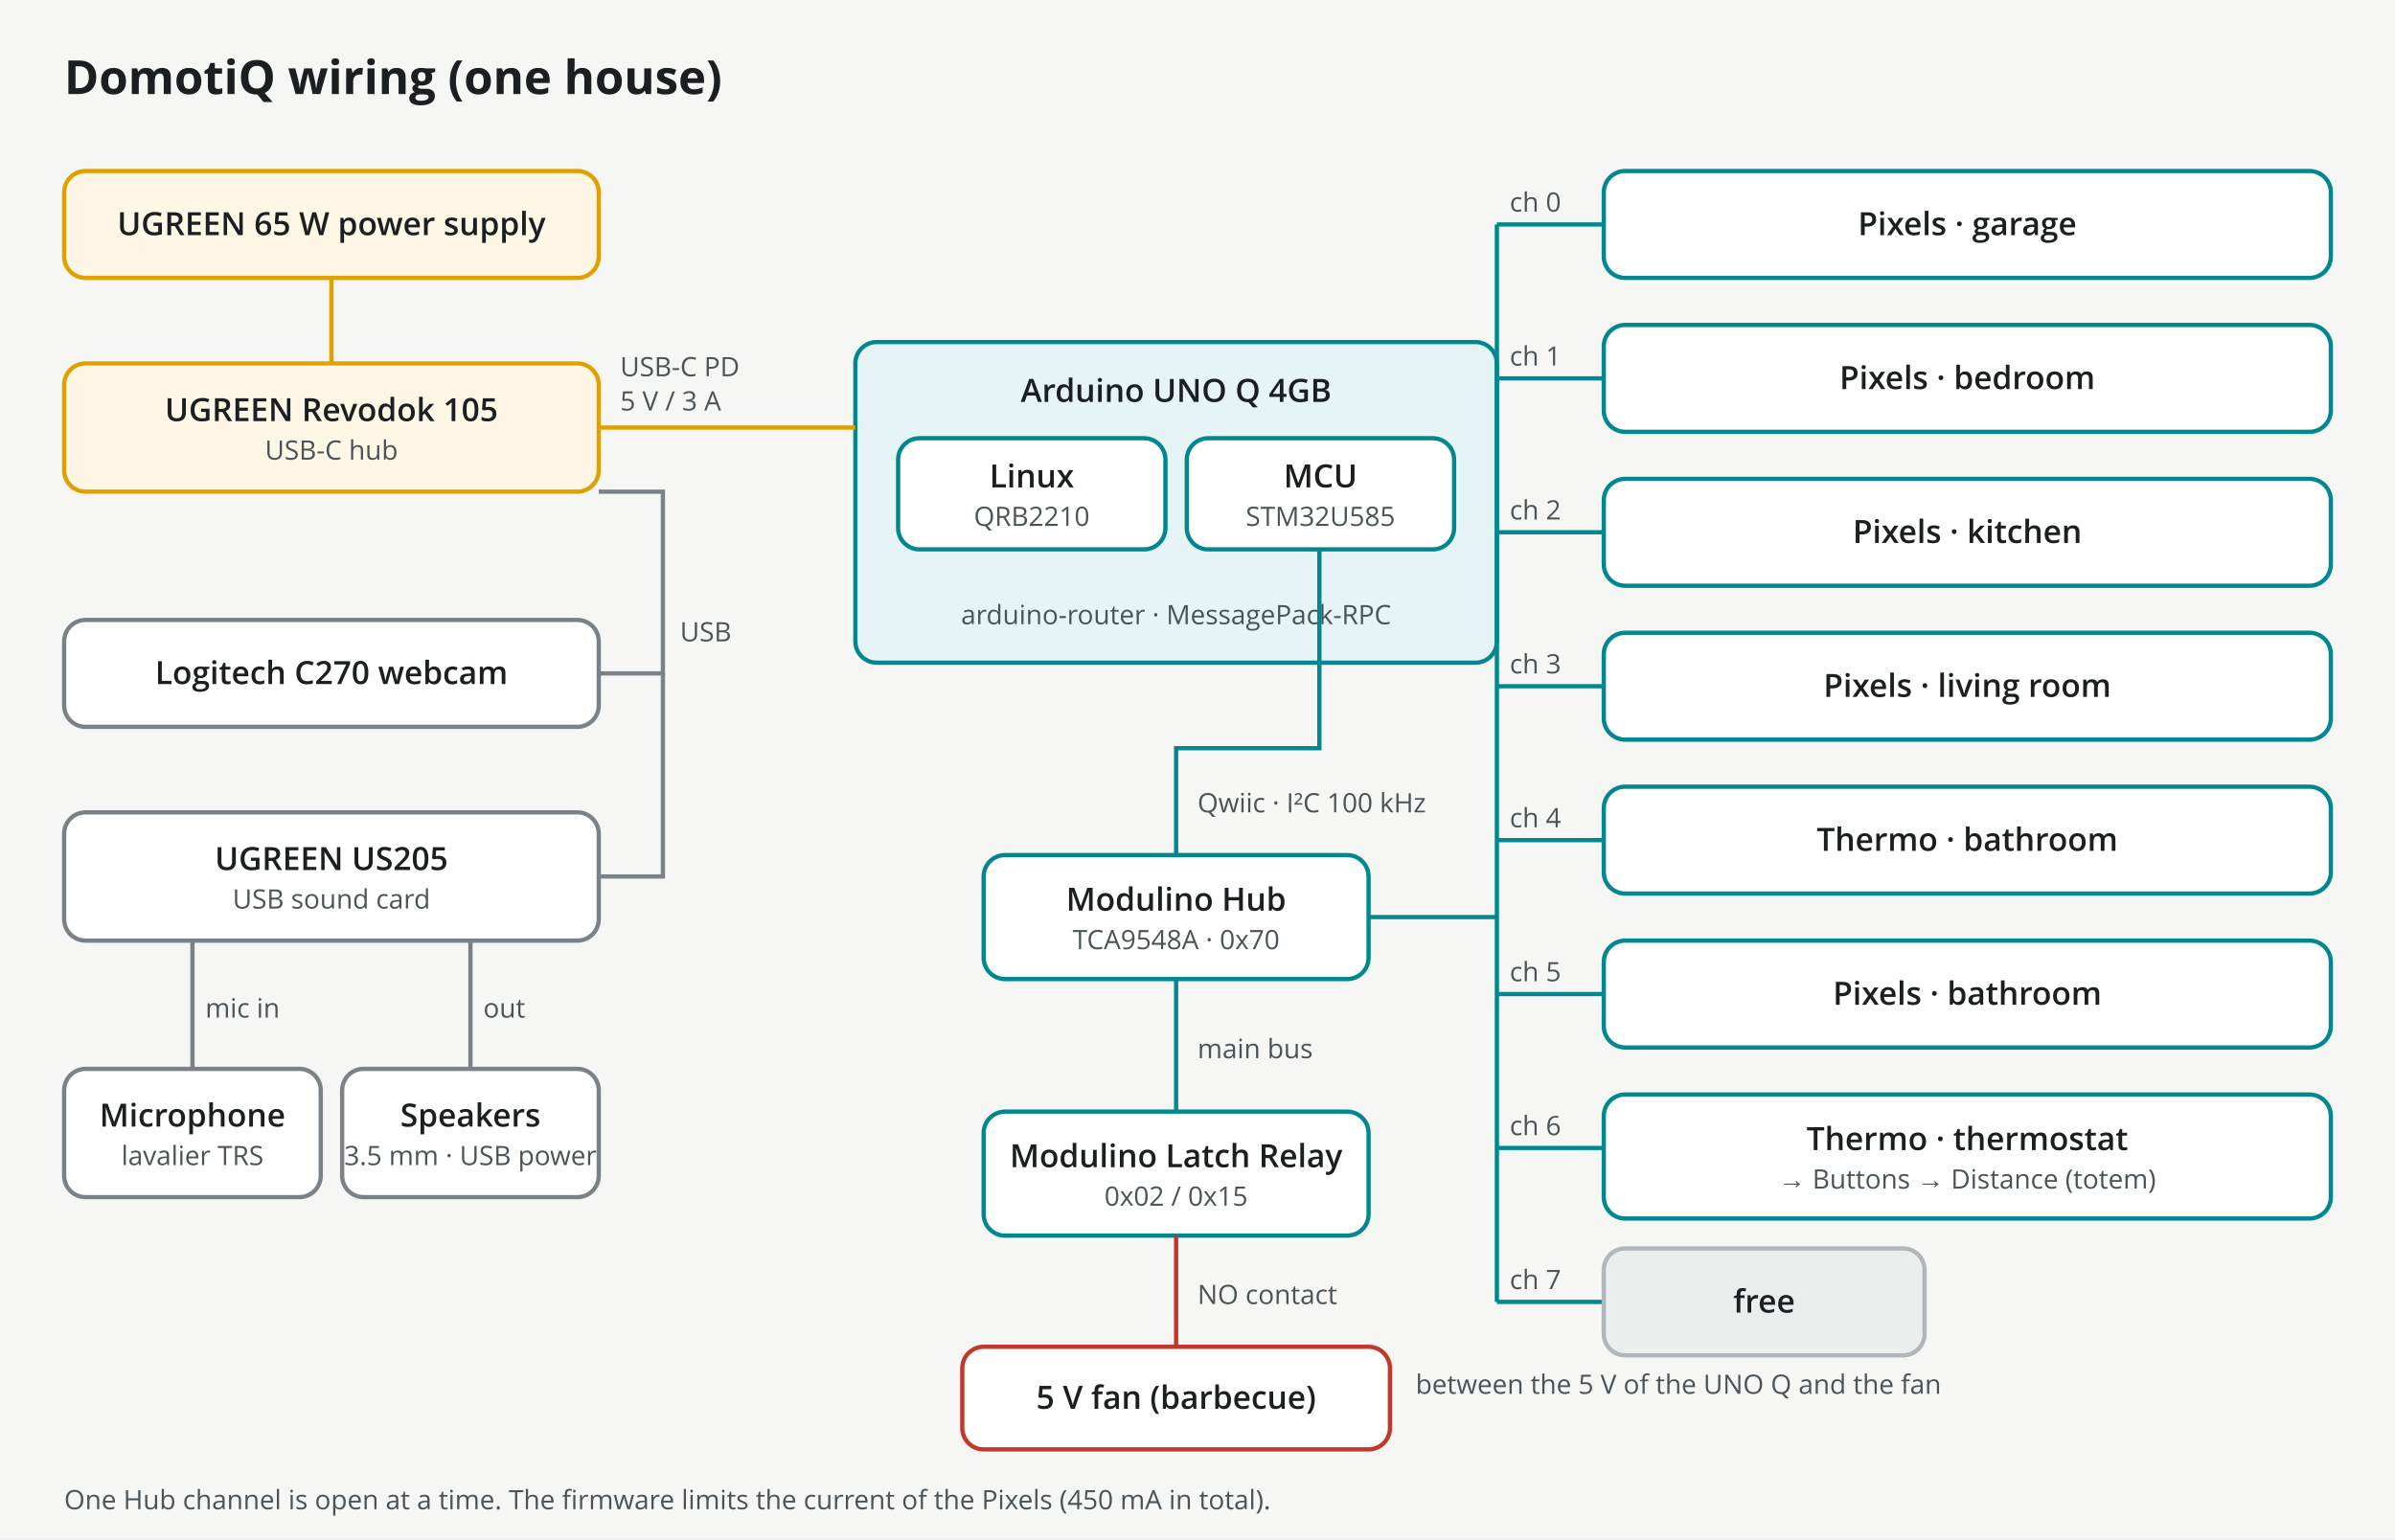
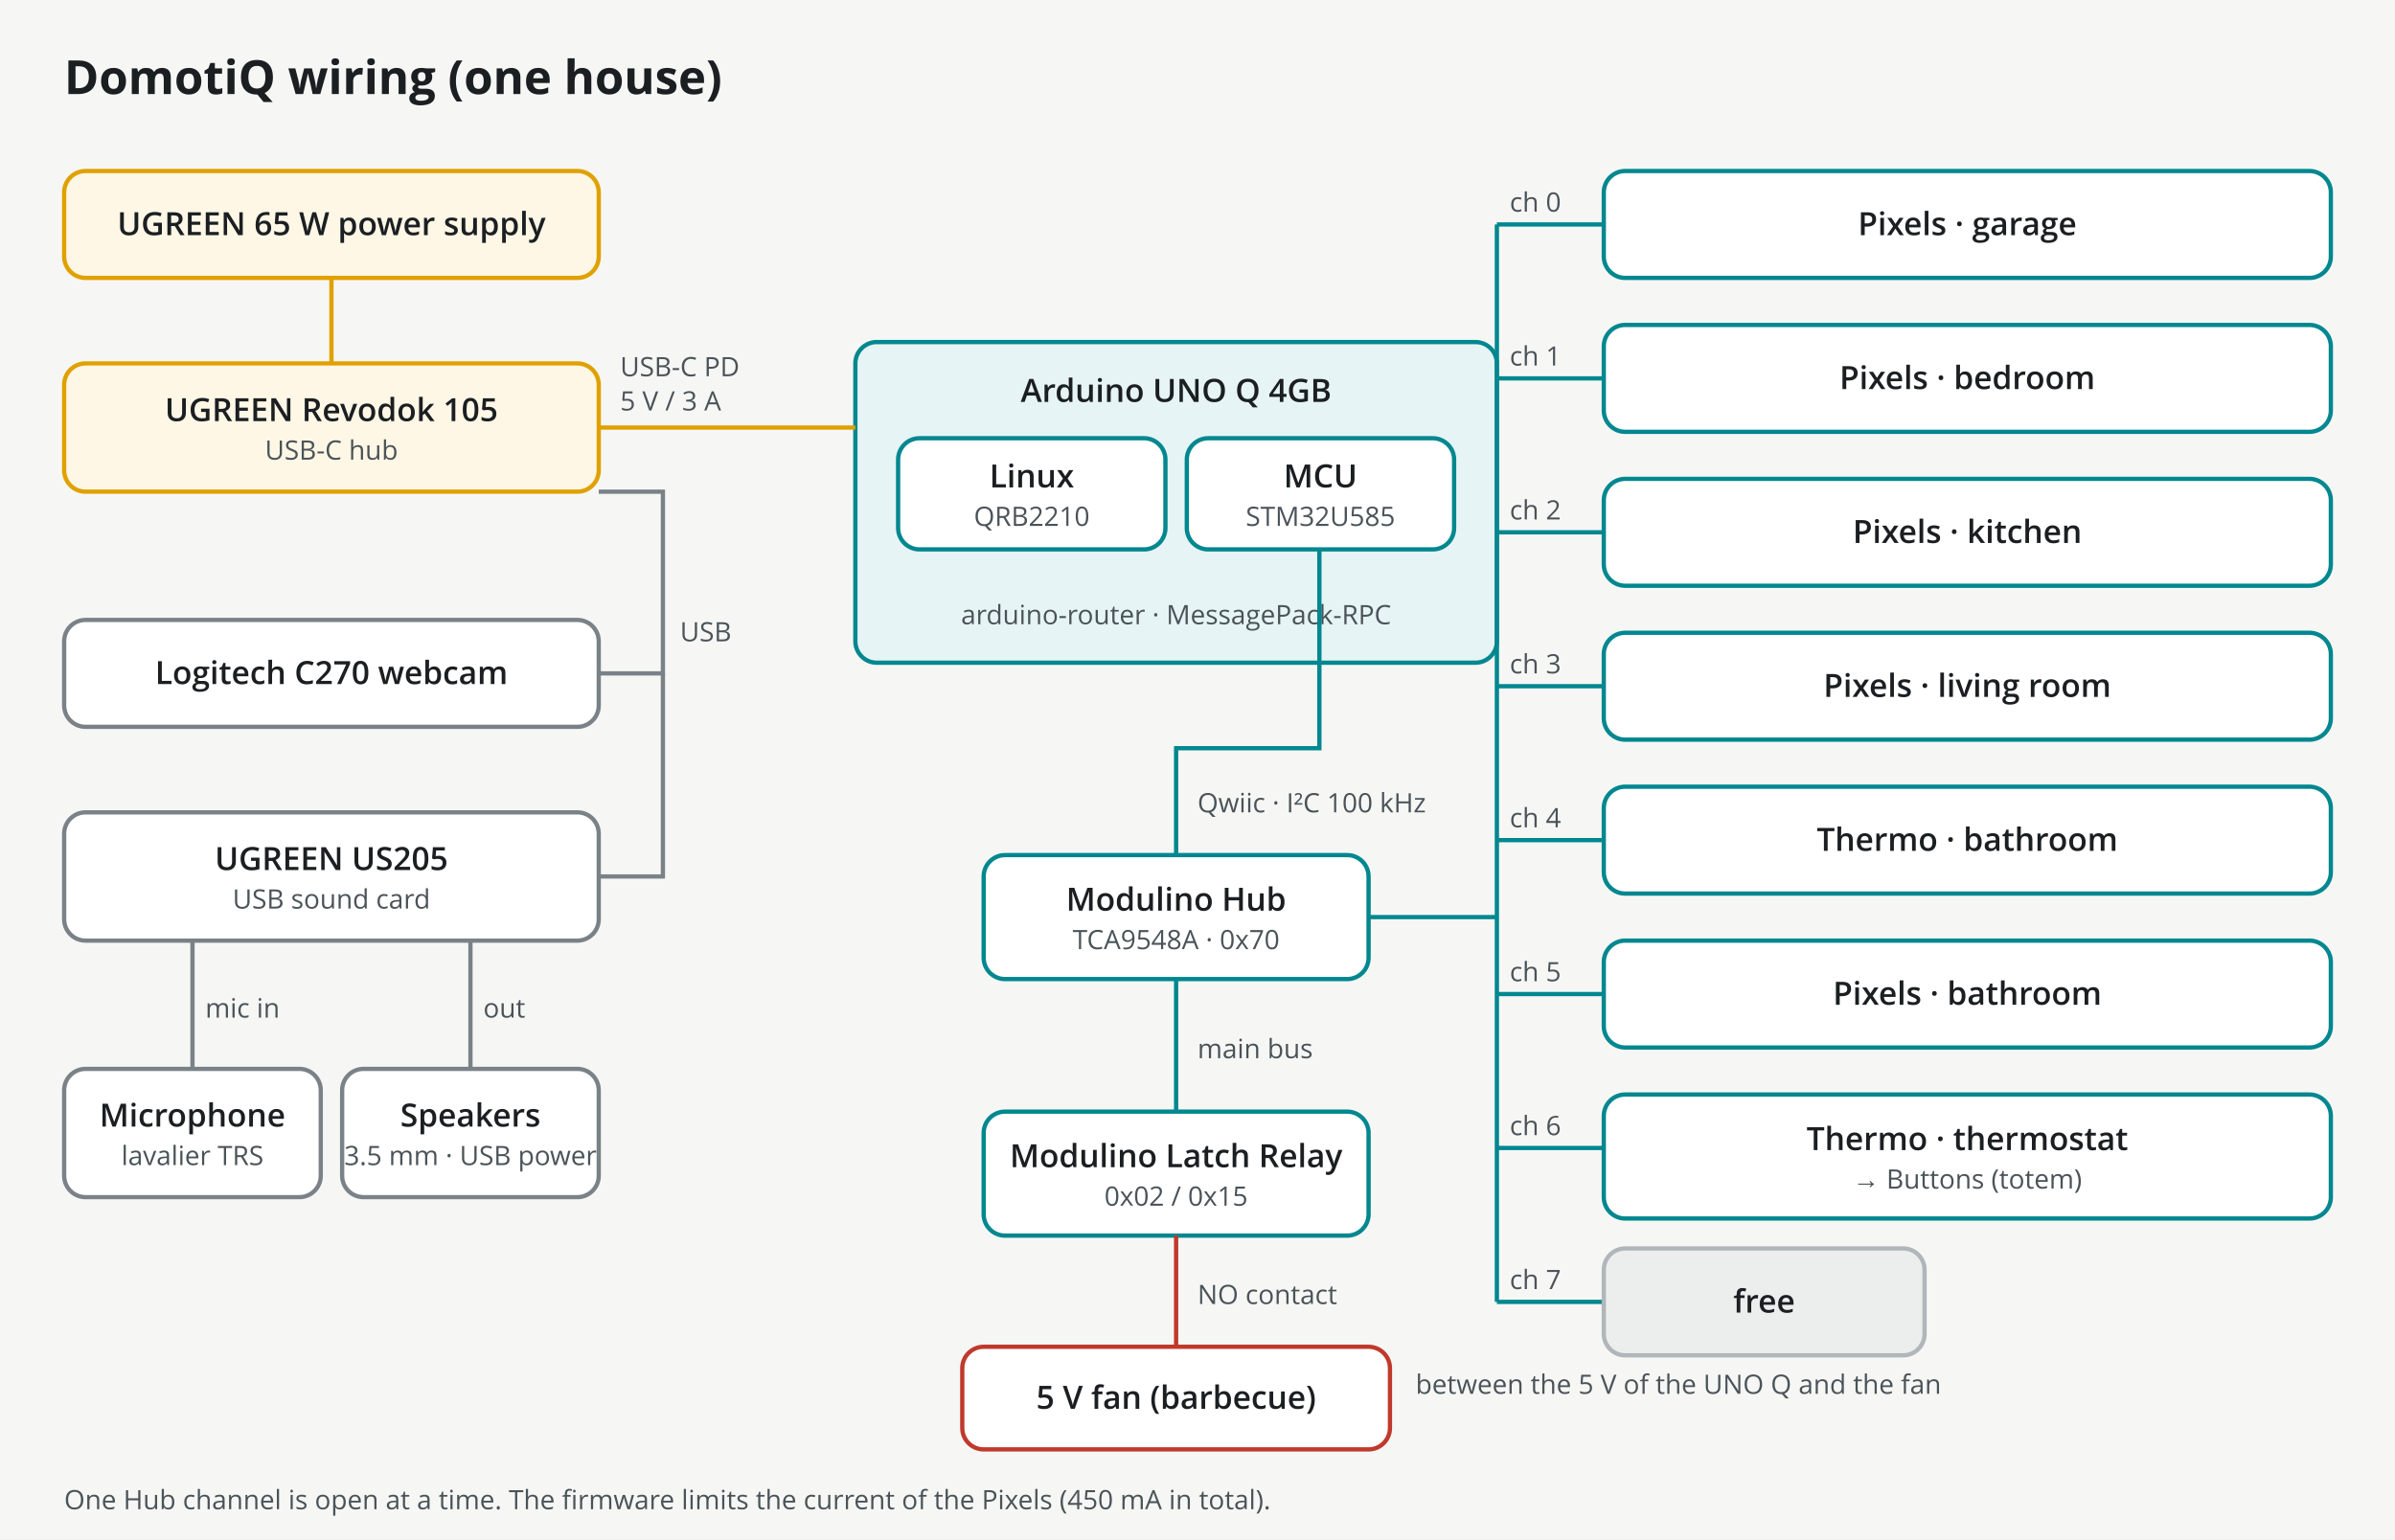
<svg xmlns="http://www.w3.org/2000/svg" viewBox="0 0 1120 720" width="1120" height="720" font-family="Open Sans, Arial, sans-serif">
  <style>.b{font-size:15px;font-weight:600;fill:#1b1f22}.s{font-size:12.5px;fill:#4a5358}.t{font-size:22px;font-weight:700;fill:#1b1f22}</style>
  <rect width="1120" height="720" fill="#f6f7f5" />
  <text x="30" y="44" class="t">DomotiQ wiring (one house)</text>
  <rect x="30" y="80" width="250" height="50" rx="10" fill="#fff7e6" stroke="#e0a100" stroke-width="2" />
  <text x="155.0" y="110.0" text-anchor="middle" class="b">UGREEN 65 W power supply</text>
  <rect x="30" y="170" width="250" height="60" rx="10" fill="#fff7e6" stroke="#e0a100" stroke-width="2" />
  <text x="155.0" y="197.0" text-anchor="middle" class="b">UGREEN Revodok 105</text>
  <text x="155.0" y="215.0" text-anchor="middle" class="s">USB-C hub</text>
  <path d="M155 130 L155 170" stroke="#e0a100" stroke-width="2" fill="none" />
  <rect x="400" y="160" width="300" height="150" rx="10" fill="#e6f4f5" stroke="#00878f" stroke-width="2" />
  <text x="550.0" y="240.0" text-anchor="middle" class="b" />
  <text x="550" y="188" text-anchor="middle" class="b">Arduino UNO Q 4GB</text>
  <rect x="420" y="205" width="125" height="52" rx="10" fill="#ffffff" stroke="#00878f" stroke-width="2" />
  <text x="482.5" y="228.0" text-anchor="middle" class="b">Linux</text>
  <text x="482.5" y="246.0" text-anchor="middle" class="s">QRB2210</text>
  <rect x="555" y="205" width="125" height="52" rx="10" fill="#ffffff" stroke="#00878f" stroke-width="2" />
  <text x="617.5" y="228.0" text-anchor="middle" class="b">MCU</text>
  <text x="617.5" y="246.0" text-anchor="middle" class="s">STM32U585</text>
  <text x="550" y="292" class="s" fill="#4a5358" text-anchor="middle">arduino-router · MessagePack-RPC</text>
  <path d="M280 200 L400 200" stroke="#e0a100" stroke-width="2" fill="none" />
  <text x="290" y="176" class="s" fill="#e0a100" text-anchor="start">USB-C PD</text>
  <text x="290" y="192" class="s" fill="#e0a100" text-anchor="start">5 V / 3 A</text>
  <rect x="30" y="290" width="250" height="50" rx="10" fill="#ffffff" stroke="#7a8288" stroke-width="2" />
  <text x="155.0" y="320.0" text-anchor="middle" class="b">Logitech C270 webcam</text>
  <rect x="30" y="380" width="250" height="60" rx="10" fill="#ffffff" stroke="#7a8288" stroke-width="2" />
  <text x="155.0" y="407.0" text-anchor="middle" class="b">UGREEN US205</text>
  <text x="155.0" y="425.0" text-anchor="middle" class="s">USB sound card</text>
  <rect x="30" y="500" width="120" height="60" rx="10" fill="#ffffff" stroke="#7a8288" stroke-width="2" />
  <text x="90.0" y="527.0" text-anchor="middle" class="b">Microphone</text>
  <text x="90.0" y="545.0" text-anchor="middle" class="s">lavalier TRS</text>
  <rect x="160" y="500" width="120" height="60" rx="10" fill="#ffffff" stroke="#7a8288" stroke-width="2" />
  <text x="220.0" y="527.0" text-anchor="middle" class="b">Speakers</text>
  <text x="220.0" y="545.0" text-anchor="middle" class="s">3.5 mm · USB power</text>
  <path d="M280 315 L310 315 L310 230 L280 230" stroke="#7a8288" stroke-width="2" fill="none" />
  <path d="M280 410 L310 410 L310 315" stroke="#7a8288" stroke-width="2" fill="none" />
  <text x="318" y="300" class="s" fill="#7a8288" text-anchor="start">USB</text>
  <path d="M90 440 L90 500" stroke="#7a8288" stroke-width="2" fill="none" />
  <text x="96" y="476" class="s" fill="#7a8288" text-anchor="start">mic in</text>
  <path d="M220 440 L220 500" stroke="#7a8288" stroke-width="2" fill="none" />
  <text x="226" y="476" class="s" fill="#7a8288" text-anchor="start">out</text>
  <path d="M617 257 L617 350 L550 350 L550 400" stroke="#00878f" stroke-width="2" fill="none" />
  <text x="560" y="380" class="s" fill="#00878f" text-anchor="start">Qwiic · I²C 100 kHz</text>
  <rect x="460" y="400" width="180" height="58" rx="10" fill="#ffffff" stroke="#00878f" stroke-width="2" />
  <text x="550.0" y="426.0" text-anchor="middle" class="b">Modulino Hub</text>
  <text x="550.0" y="444.0" text-anchor="middle" class="s">TCA9548A · 0x70</text>
  <path d="M550 458 L550 520" stroke="#00878f" stroke-width="2" fill="none" />
  <text x="560" y="495" class="s" fill="#00878f" text-anchor="start">main bus</text>
  <rect x="460" y="520" width="180" height="58" rx="10" fill="#ffffff" stroke="#00878f" stroke-width="2" />
  <text x="550.0" y="546.0" text-anchor="middle" class="b">Modulino Latch Relay</text>
  <text x="550.0" y="564.0" text-anchor="middle" class="s">0x02 / 0x15</text>
  <path d="M550 578 L550 630" stroke="#c0392b" stroke-width="2" fill="none" />
  <text x="560" y="610" class="s" fill="#c0392b" text-anchor="start">NO contact</text>
  <rect x="450" y="630" width="200" height="48" rx="10" fill="#ffffff" stroke="#c0392b" stroke-width="2" />
  <text x="550.0" y="659.0" text-anchor="middle" class="b">5 V fan (barbecue)</text>
  <text x="662" y="652" class="s" fill="#c0392b" text-anchor="start">between the 5 V of the UNO Q and the fan</text>
  <path d="M640 429 L700 429" stroke="#00878f" stroke-width="2" fill="none" />
  <path d="M700 105 L700 609" stroke="#00878f" stroke-width="2" fill="none" />
  <path d="M700 105 L750 105" stroke="#00878f" stroke-width="2" fill="none" />
  <text x="706" y="99" class="s" fill="#00878f" text-anchor="start">ch 0</text>
  <rect x="750" y="80" width="340" height="50" rx="10" fill="#ffffff" stroke="#00878f" stroke-width="2" />
  <text x="920.0" y="110.0" text-anchor="middle" class="b">Pixels · garage</text>
  <path d="M700 177 L750 177" stroke="#00878f" stroke-width="2" fill="none" />
  <text x="706" y="171" class="s" fill="#00878f" text-anchor="start">ch 1</text>
  <rect x="750" y="152" width="340" height="50" rx="10" fill="#ffffff" stroke="#00878f" stroke-width="2" />
  <text x="920.0" y="182.0" text-anchor="middle" class="b">Pixels · bedroom</text>
  <path d="M700 249 L750 249" stroke="#00878f" stroke-width="2" fill="none" />
  <text x="706" y="243" class="s" fill="#00878f" text-anchor="start">ch 2</text>
  <rect x="750" y="224" width="340" height="50" rx="10" fill="#ffffff" stroke="#00878f" stroke-width="2" />
  <text x="920.0" y="254.0" text-anchor="middle" class="b">Pixels · kitchen</text>
  <path d="M700 321 L750 321" stroke="#00878f" stroke-width="2" fill="none" />
  <text x="706" y="315" class="s" fill="#00878f" text-anchor="start">ch 3</text>
  <rect x="750" y="296" width="340" height="50" rx="10" fill="#ffffff" stroke="#00878f" stroke-width="2" />
  <text x="920.0" y="326.0" text-anchor="middle" class="b">Pixels · living room</text>
  <path d="M700 393 L750 393" stroke="#00878f" stroke-width="2" fill="none" />
  <text x="706" y="387" class="s" fill="#00878f" text-anchor="start">ch 4</text>
  <rect x="750" y="368" width="340" height="50" rx="10" fill="#ffffff" stroke="#00878f" stroke-width="2" />
  <text x="920.0" y="398.0" text-anchor="middle" class="b">Thermo · bathroom</text>
  <path d="M700 465 L750 465" stroke="#00878f" stroke-width="2" fill="none" />
  <text x="706" y="459" class="s" fill="#00878f" text-anchor="start">ch 5</text>
  <rect x="750" y="440" width="340" height="50" rx="10" fill="#ffffff" stroke="#00878f" stroke-width="2" />
  <text x="920.0" y="470.0" text-anchor="middle" class="b">Pixels · bathroom</text>
  <path d="M700 537 L750 537" stroke="#00878f" stroke-width="2" fill="none" />
  <text x="706" y="531" class="s" fill="#00878f" text-anchor="start">ch 6</text>
  <rect x="750" y="512" width="340" height="58" rx="10" fill="#ffffff" stroke="#00878f" stroke-width="2" />
  <text x="920.0" y="538.0" text-anchor="middle" class="b">Thermo · thermostat</text>
-   <text x="920.0" y="556.0" text-anchor="middle" class="s">→ Buttons → Distance (totem)</text>
+   <text x="920.0" y="556.0" text-anchor="middle" class="s">→ Buttons (totem)</text>
  <path d="M700 609 L750 609" stroke="#00878f" stroke-width="2" fill="none" />
  <text x="706" y="603" class="s" fill="#00878f" text-anchor="start">ch 7</text>
  <rect x="750" y="584" width="150" height="50" rx="10" fill="#eceeee" stroke="#b0b6b9" stroke-width="2" />
  <text x="825.0" y="614.0" text-anchor="middle" class="b">free</text>
  <text x="30" y="706" class="s">One Hub channel is open at a time. The firmware limits the current of the Pixels (450 mA in total).</text>
</svg>
